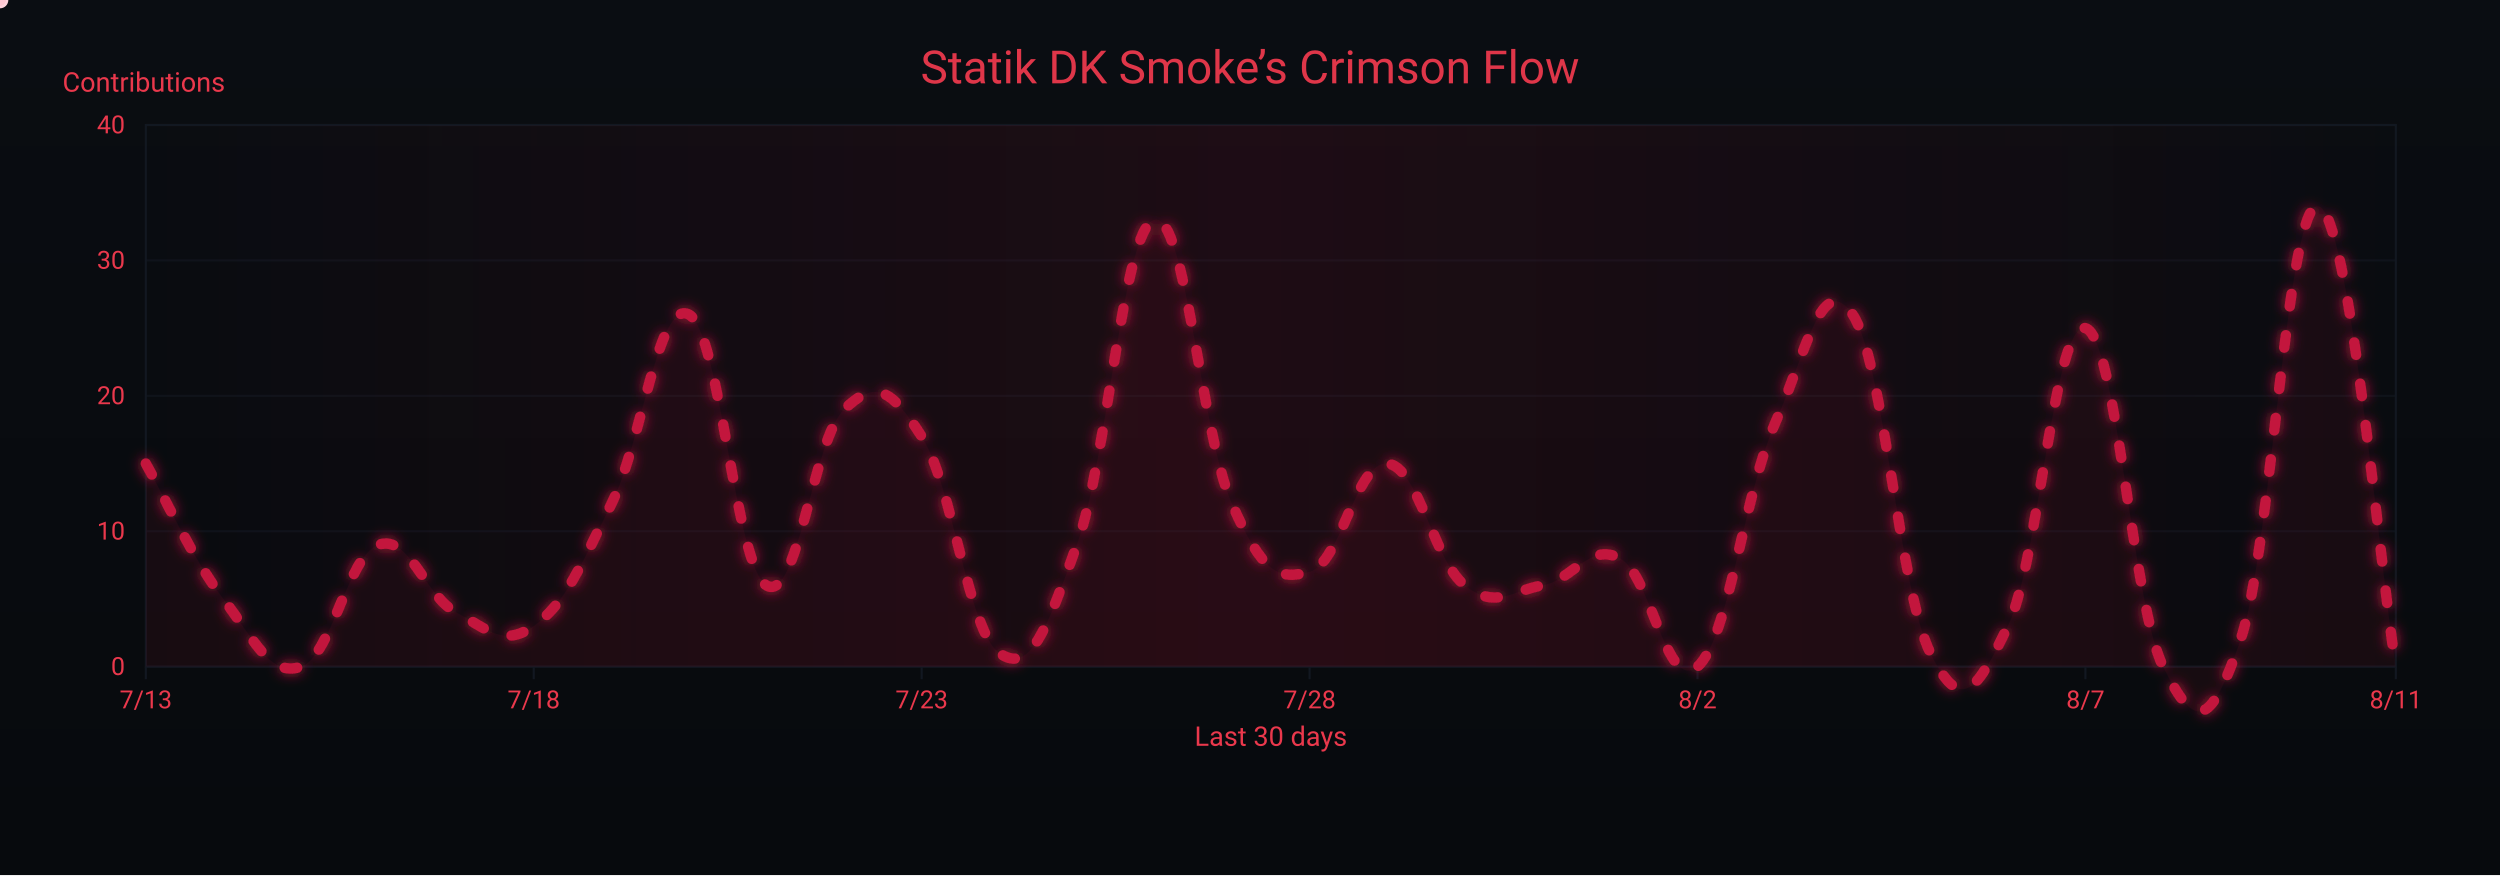
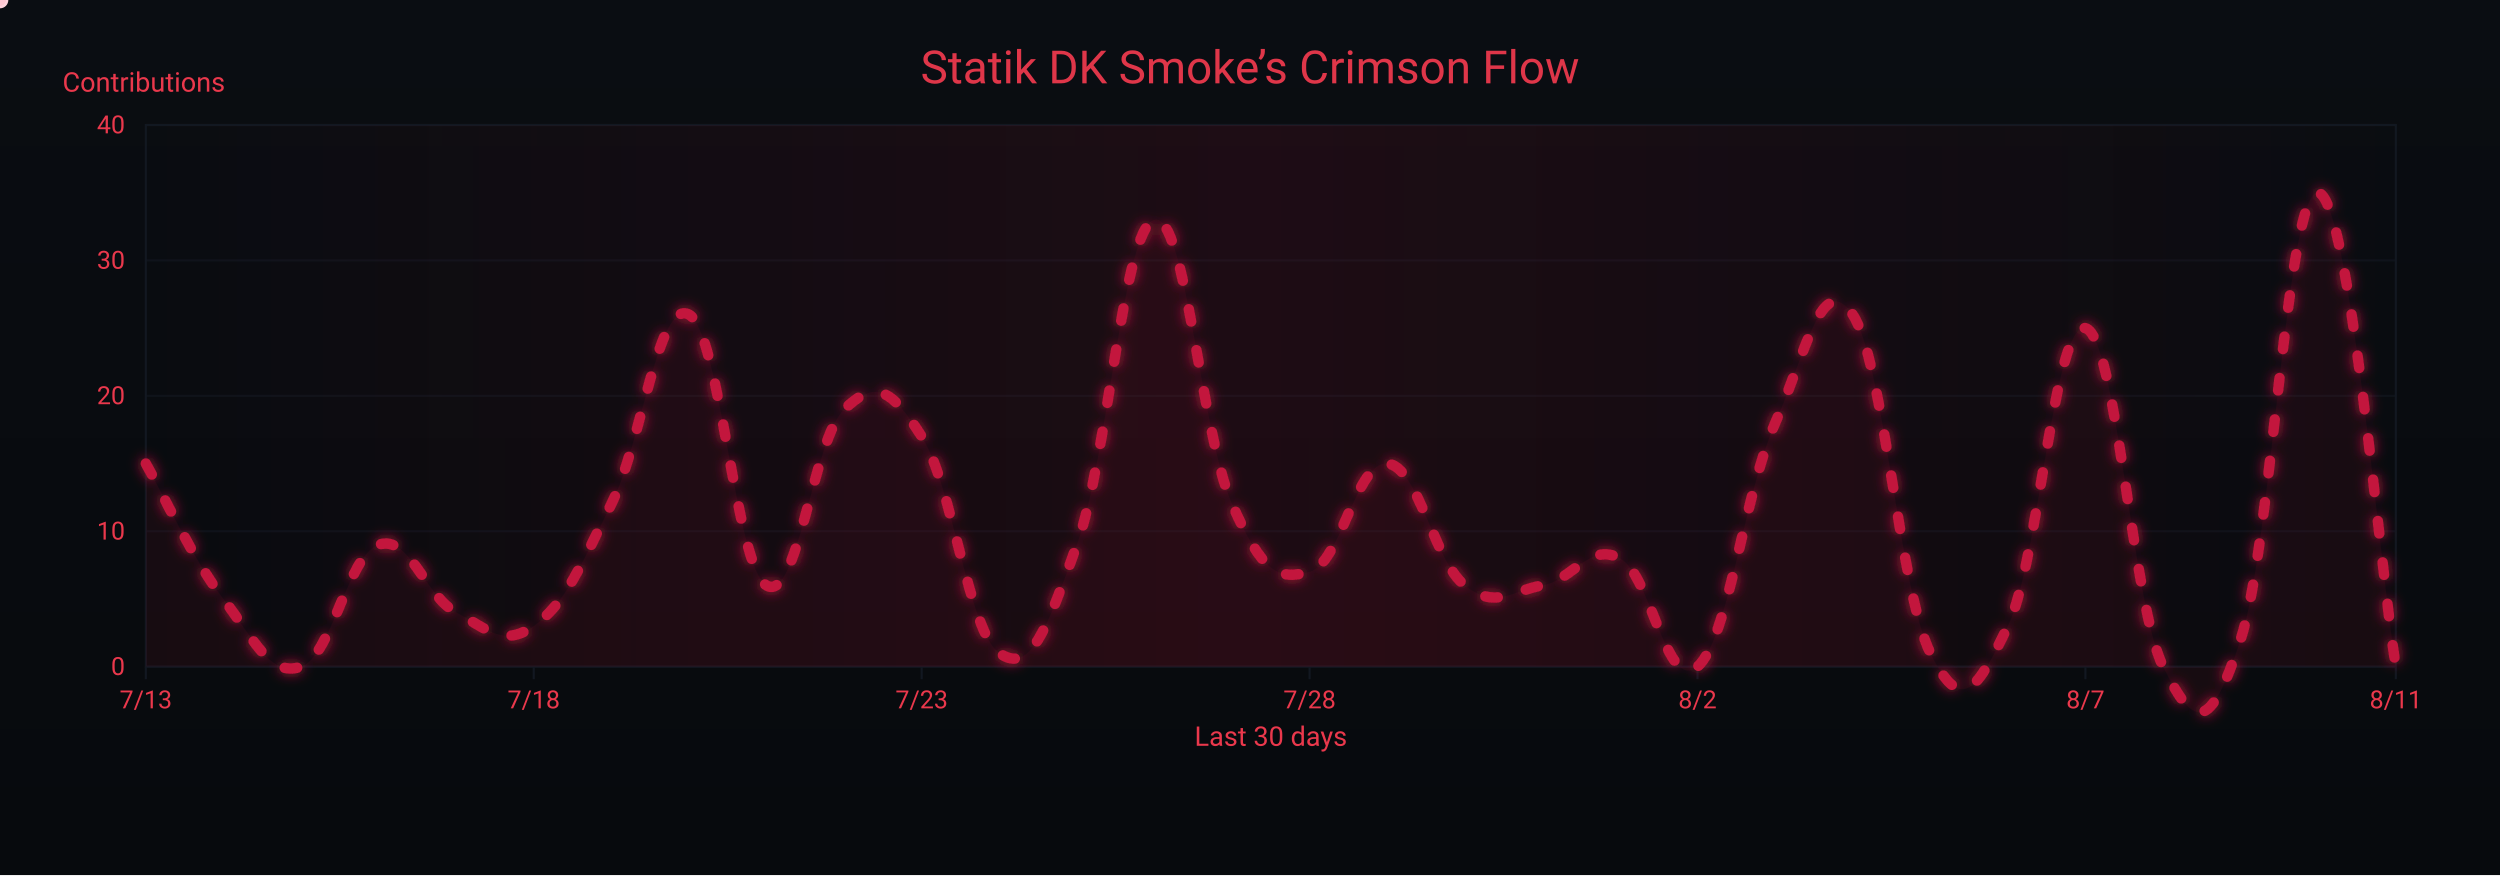
<svg xmlns="http://www.w3.org/2000/svg" width="1200" height="420" viewBox="0 0 1200 420" role="img" aria-label="Crimson Flow Graph">
  <defs>
    <linearGradient id="bgGrad" x1="0" y1="0" x2="0" y2="1">
      <stop offset="0%" stop-color="#0a0d12" />
      <stop offset="100%" stop-color="#070a0d" />
    </linearGradient>
    <filter id="glow">
      <feGaussianBlur stdDeviation="3" result="b1" />
      <feMerge>
        <feMergeNode in="b1" />
        <feMergeNode in="SourceGraphic" />
      </feMerge>
    </filter>
    <linearGradient id="sheen" x1="0" y1="0" x2="1" y2="0">
      <stop offset="0%" stop-color="#9b0e2a" stop-opacity="0" />
      <stop offset="50%" stop-color="#9b0e2a" stop-opacity=".14" />
      <stop offset="100%" stop-color="#9b0e2a" stop-opacity="0" />
      <animateTransform attributeName="gradientTransform" type="translate" from="-1 0" to="1 0" dur="9s" repeatCount="indefinite" />
    </linearGradient>
  </defs>
  <rect width="1200" height="420" fill="url(#bgGrad)" />
  <rect x="70" y="60" width="1080" height="260" fill="none" stroke="#121821" stroke-width="1" />
  <g font-family="ui-sans-serif,system-ui,-apple-system,Segoe UI,Roboto,Ubuntu,Arial" font-size="12">
    <path d="M70,320.0 H1150" stroke="#121821" stroke-width="1" opacity="0.6" />
    <text x="60" y="324.0" text-anchor="end" fill="#ea384c">0</text>
    <path d="M70,255.0 H1150" stroke="#121821" stroke-width="1" opacity="0.6" />
    <text x="60" y="259.0" text-anchor="end" fill="#ea384c">10</text>
    <path d="M70,190.0 H1150" stroke="#121821" stroke-width="1" opacity="0.6" />
    <text x="60" y="194.0" text-anchor="end" fill="#ea384c">20</text>
    <path d="M70,125.0 H1150" stroke="#121821" stroke-width="1" opacity="0.6" />
    <text x="60" y="129.0" text-anchor="end" fill="#ea384c">30</text>
    <path d="M70,60.0 H1150" stroke="#121821" stroke-width="1" opacity="0.6" />
    <text x="60" y="64.0" text-anchor="end" fill="#ea384c">40</text>
    <text x="30" y="44" fill="#ea384c" font-size="13">Contributions</text>
  </g>
  <g font-family="ui-sans-serif,system-ui,-apple-system,Segoe UI,Roboto,Ubuntu,Arial" font-size="12">
    <path d="M70.0,320 V326" stroke="#121821" stroke-width="1" />
    <text x="70.0" y="340" text-anchor="middle" fill="#ea384c">7/13</text>
    <path d="M256.2,320 V326" stroke="#121821" stroke-width="1" />
    <text x="256.2" y="340" text-anchor="middle" fill="#ea384c">7/18</text>
    <path d="M442.4,320 V326" stroke="#121821" stroke-width="1" />
    <text x="442.4" y="340" text-anchor="middle" fill="#ea384c">7/23</text>
    <path d="M628.6,320 V326" stroke="#121821" stroke-width="1" />
    <text x="628.6" y="340" text-anchor="middle" fill="#ea384c">7/28</text>
    <path d="M814.8,320 V326" stroke="#121821" stroke-width="1" />
    <text x="814.8" y="340" text-anchor="middle" fill="#ea384c">8/2</text>
    <path d="M1001.0,320 V326" stroke="#121821" stroke-width="1" />
    <text x="1001.0" y="340" text-anchor="middle" fill="#ea384c">8/7</text>
    <path d="M1150.0,320 V326" stroke="#121821" stroke-width="1" />
    <text x="1150.0" y="340" text-anchor="middle" fill="#ea384c">8/11</text>
    <text x="610" y="358" text-anchor="middle" fill="#ea384c" font-size="13">Last 30 days</text>
  </g>
  <rect x="70" y="60" width="1080" height="260" fill="url(#sheen)" />
  <text x="600" y="40" text-anchor="middle" font-family="ui-sans-serif,system-ui,-apple-system,Segoe UI,Roboto,Ubuntu,Arial" font-size="22" fill="#ea384c" opacity=".95">Statik DK Smoke’s Crimson Flow</text>
-   <path d="M70.0,222.5 C77.4,235.5 92.3,268.0 107.2,287.5 C122.1,307.0 129.6,325.2 144.5,320.0 C159.4,314.8 166.8,266.7 181.7,261.5 C196.6,256.3 204.1,286.2 219.0,294.0 C233.9,301.8 241.3,310.9 256.2,300.5 C271.1,290.1 278.6,271.9 293.4,242.0 C308.3,212.1 315.8,143.2 330.7,151.0 C345.6,158.8 353.0,271.9 367.9,281.0 C382.8,290.1 390.3,210.8 405.2,196.5 C420.1,182.2 427.5,186.1 442.4,209.5 C457.3,232.9 464.8,303.1 479.7,313.5 C494.6,323.9 502.0,303.1 516.9,261.5 C531.8,219.9 539.2,109.4 554.1,105.5 C569.0,101.6 576.5,208.2 591.4,242.0 C606.3,275.8 613.7,278.4 628.6,274.5 C643.5,270.6 651.0,221.2 665.9,222.5 C680.8,223.8 688.2,269.3 703.1,281.0 C718.0,292.7 725.4,283.6 740.3,281.0 C755.2,278.4 762.7,260.2 777.6,268.0 C792.5,275.8 799.9,333.0 814.8,320.0 C829.7,307.0 837.2,236.8 852.1,203.0 C867.0,169.2 874.4,128.9 889.3,151.0 C904.2,173.1 911.7,283.6 926.6,313.5 C941.4,343.4 948.9,331.7 963.8,300.5 C978.7,269.3 986.1,153.6 1001.0,157.5 C1015.9,161.4 1023.4,290.1 1038.3,320.0 C1053.2,349.9 1060.6,351.2 1075.5,307.0 C1090.4,262.8 1097.9,96.4 1112.8,99.0 C1127.7,101.6 1142.6,275.8 1150.0,320.0 L 1150,320 L 70,320 Z" fill="#7a0f26" opacity=".13">
+   <path d="M70.0,222.5 C77.4,235.5 92.3,268.0 107.2,287.5 C122.1,307.0 129.6,325.2 144.5,320.0 C159.4,314.8 166.8,266.7 181.7,261.5 C196.6,256.3 204.1,286.2 219.0,294.0 C233.9,301.8 241.3,310.9 256.2,300.5 C271.1,290.1 278.6,271.9 293.4,242.0 C308.3,212.1 315.8,143.2 330.7,151.0 C345.6,158.8 353.0,271.9 367.9,281.0 C382.8,290.1 390.3,210.8 405.2,196.5 C420.1,182.2 427.5,186.1 442.4,209.5 C457.3,232.9 464.8,303.1 479.7,313.5 C494.6,323.9 502.0,303.1 516.9,261.5 C531.8,219.9 539.2,109.4 554.1,105.5 C569.0,101.6 576.5,208.2 591.4,242.0 C606.3,275.8 613.7,278.4 628.6,274.5 C643.5,270.6 651.0,221.2 665.9,222.5 C680.8,223.8 688.2,269.3 703.1,281.0 C718.0,292.7 725.4,283.6 740.3,281.0 C755.2,278.4 762.7,260.2 777.6,268.0 C792.5,275.8 799.9,333.0 814.8,320.0 C829.7,307.0 837.2,236.8 852.1,203.0 C867.0,169.2 874.4,128.9 889.3,151.0 C904.2,173.1 911.7,283.6 926.6,313.5 C941.4,343.4 948.9,331.7 963.8,300.5 C978.7,269.3 986.1,153.6 1001.0,157.5 C1015.9,161.4 1023.4,290.1 1038.3,320.0 C1053.2,349.9 1060.6,352.5 1075.5,307.0 C1090.4,261.5 1097.9,89.9 1112.8,92.5 C1127.7,95.1 1142.6,274.5 1150.0,320.0 L 1150,320 L 70,320 Z" fill="#7a0f26" opacity=".13">
    <animate attributeName="opacity" values=".10;.17;.10" dur="6s" repeatCount="indefinite" />
  </path>
-   <path id="curve" d="M70.0,222.5 C77.4,235.5 92.3,268.0 107.2,287.5 C122.1,307.0 129.6,325.2 144.5,320.0 C159.4,314.8 166.8,266.7 181.7,261.5 C196.6,256.3 204.1,286.2 219.0,294.0 C233.9,301.8 241.3,310.9 256.2,300.5 C271.1,290.1 278.6,271.9 293.4,242.0 C308.3,212.1 315.8,143.2 330.7,151.0 C345.6,158.8 353.0,271.9 367.9,281.0 C382.8,290.1 390.3,210.8 405.2,196.5 C420.1,182.2 427.5,186.1 442.4,209.5 C457.3,232.9 464.8,303.1 479.7,313.5 C494.6,323.9 502.0,303.1 516.9,261.5 C531.8,219.9 539.2,109.4 554.1,105.5 C569.0,101.6 576.5,208.2 591.4,242.0 C606.3,275.8 613.7,278.4 628.6,274.5 C643.5,270.6 651.0,221.2 665.9,222.5 C680.8,223.8 688.2,269.3 703.1,281.0 C718.0,292.7 725.4,283.6 740.3,281.0 C755.2,278.4 762.7,260.2 777.6,268.0 C792.5,275.8 799.9,333.0 814.8,320.0 C829.7,307.0 837.2,236.8 852.1,203.0 C867.0,169.2 874.4,128.9 889.3,151.0 C904.2,173.1 911.7,283.6 926.6,313.5 C941.4,343.4 948.9,331.7 963.8,300.5 C978.7,269.3 986.1,153.6 1001.0,157.5 C1015.9,161.4 1023.4,290.1 1038.3,320.0 C1053.2,349.9 1060.6,351.2 1075.5,307.0 C1090.4,262.8 1097.9,96.4 1112.8,99.0 C1127.7,101.6 1142.6,275.8 1150.0,320.0" fill="none" stroke="#c3193d" stroke-width="5" stroke-linecap="round" stroke-linejoin="round" stroke-dasharray="6 14" filter="url(#glow)">
+   <path id="curve" d="M70.0,222.5 C77.4,235.5 92.3,268.0 107.2,287.5 C122.1,307.0 129.6,325.2 144.5,320.0 C159.4,314.8 166.8,266.7 181.7,261.5 C196.6,256.3 204.1,286.2 219.0,294.0 C233.9,301.8 241.3,310.9 256.2,300.5 C271.1,290.1 278.6,271.9 293.4,242.0 C308.3,212.1 315.8,143.2 330.7,151.0 C345.6,158.8 353.0,271.9 367.9,281.0 C382.8,290.1 390.3,210.8 405.2,196.5 C420.1,182.2 427.5,186.1 442.4,209.5 C457.3,232.9 464.8,303.1 479.7,313.5 C494.6,323.9 502.0,303.1 516.9,261.5 C531.8,219.9 539.2,109.4 554.1,105.5 C569.0,101.6 576.5,208.2 591.4,242.0 C606.3,275.8 613.7,278.4 628.6,274.5 C643.5,270.6 651.0,221.2 665.9,222.5 C680.8,223.8 688.2,269.3 703.1,281.0 C718.0,292.7 725.4,283.6 740.3,281.0 C755.2,278.4 762.7,260.2 777.6,268.0 C792.5,275.8 799.9,333.0 814.8,320.0 C829.7,307.0 837.2,236.8 852.1,203.0 C867.0,169.2 874.4,128.9 889.3,151.0 C904.2,173.1 911.7,283.6 926.6,313.5 C941.4,343.4 948.9,331.7 963.8,300.5 C978.7,269.3 986.1,153.6 1001.0,157.5 C1015.9,161.4 1023.4,290.1 1038.3,320.0 C1053.2,349.9 1060.6,352.5 1075.5,307.0 C1090.4,261.5 1097.9,89.9 1112.8,92.5 C1127.7,95.1 1142.6,274.5 1150.0,320.0" fill="none" stroke="#c3193d" stroke-width="5" stroke-linecap="round" stroke-linejoin="round" stroke-dasharray="6 14" filter="url(#glow)">
    <animate attributeName="stroke-dashoffset" values="0;-220" dur="4.8s" repeatCount="indefinite" />
  </path>
  <g fill="#ffd1db">
    <circle r="4">
      <animateMotion dur="7s" rotate="auto" repeatCount="indefinite">
        <mpath href="#curve" />
      </animateMotion>
      <animate attributeName="opacity" values="1;.3;1" dur="2.2s" repeatCount="indefinite" />
    </circle>
    <circle r="3" fill="#ffffff">
      <animateMotion dur="8.2s" begin="1s" rotate="auto" repeatCount="indefinite">
        <mpath href="#curve" />
      </animateMotion>
      <animate attributeName="opacity" values=".7;.2;.7" dur="2.4s" repeatCount="indefinite" />
    </circle>
    <circle r="3" fill="#ffc7d3">
      <animateMotion dur="6s" begin="2s" rotate="auto" repeatCount="indefinite">
        <mpath href="#curve" />
      </animateMotion>
      <animate attributeName="opacity" values=".8;.3;.8" dur="2s" repeatCount="indefinite" />
    </circle>
  </g>
</svg>
